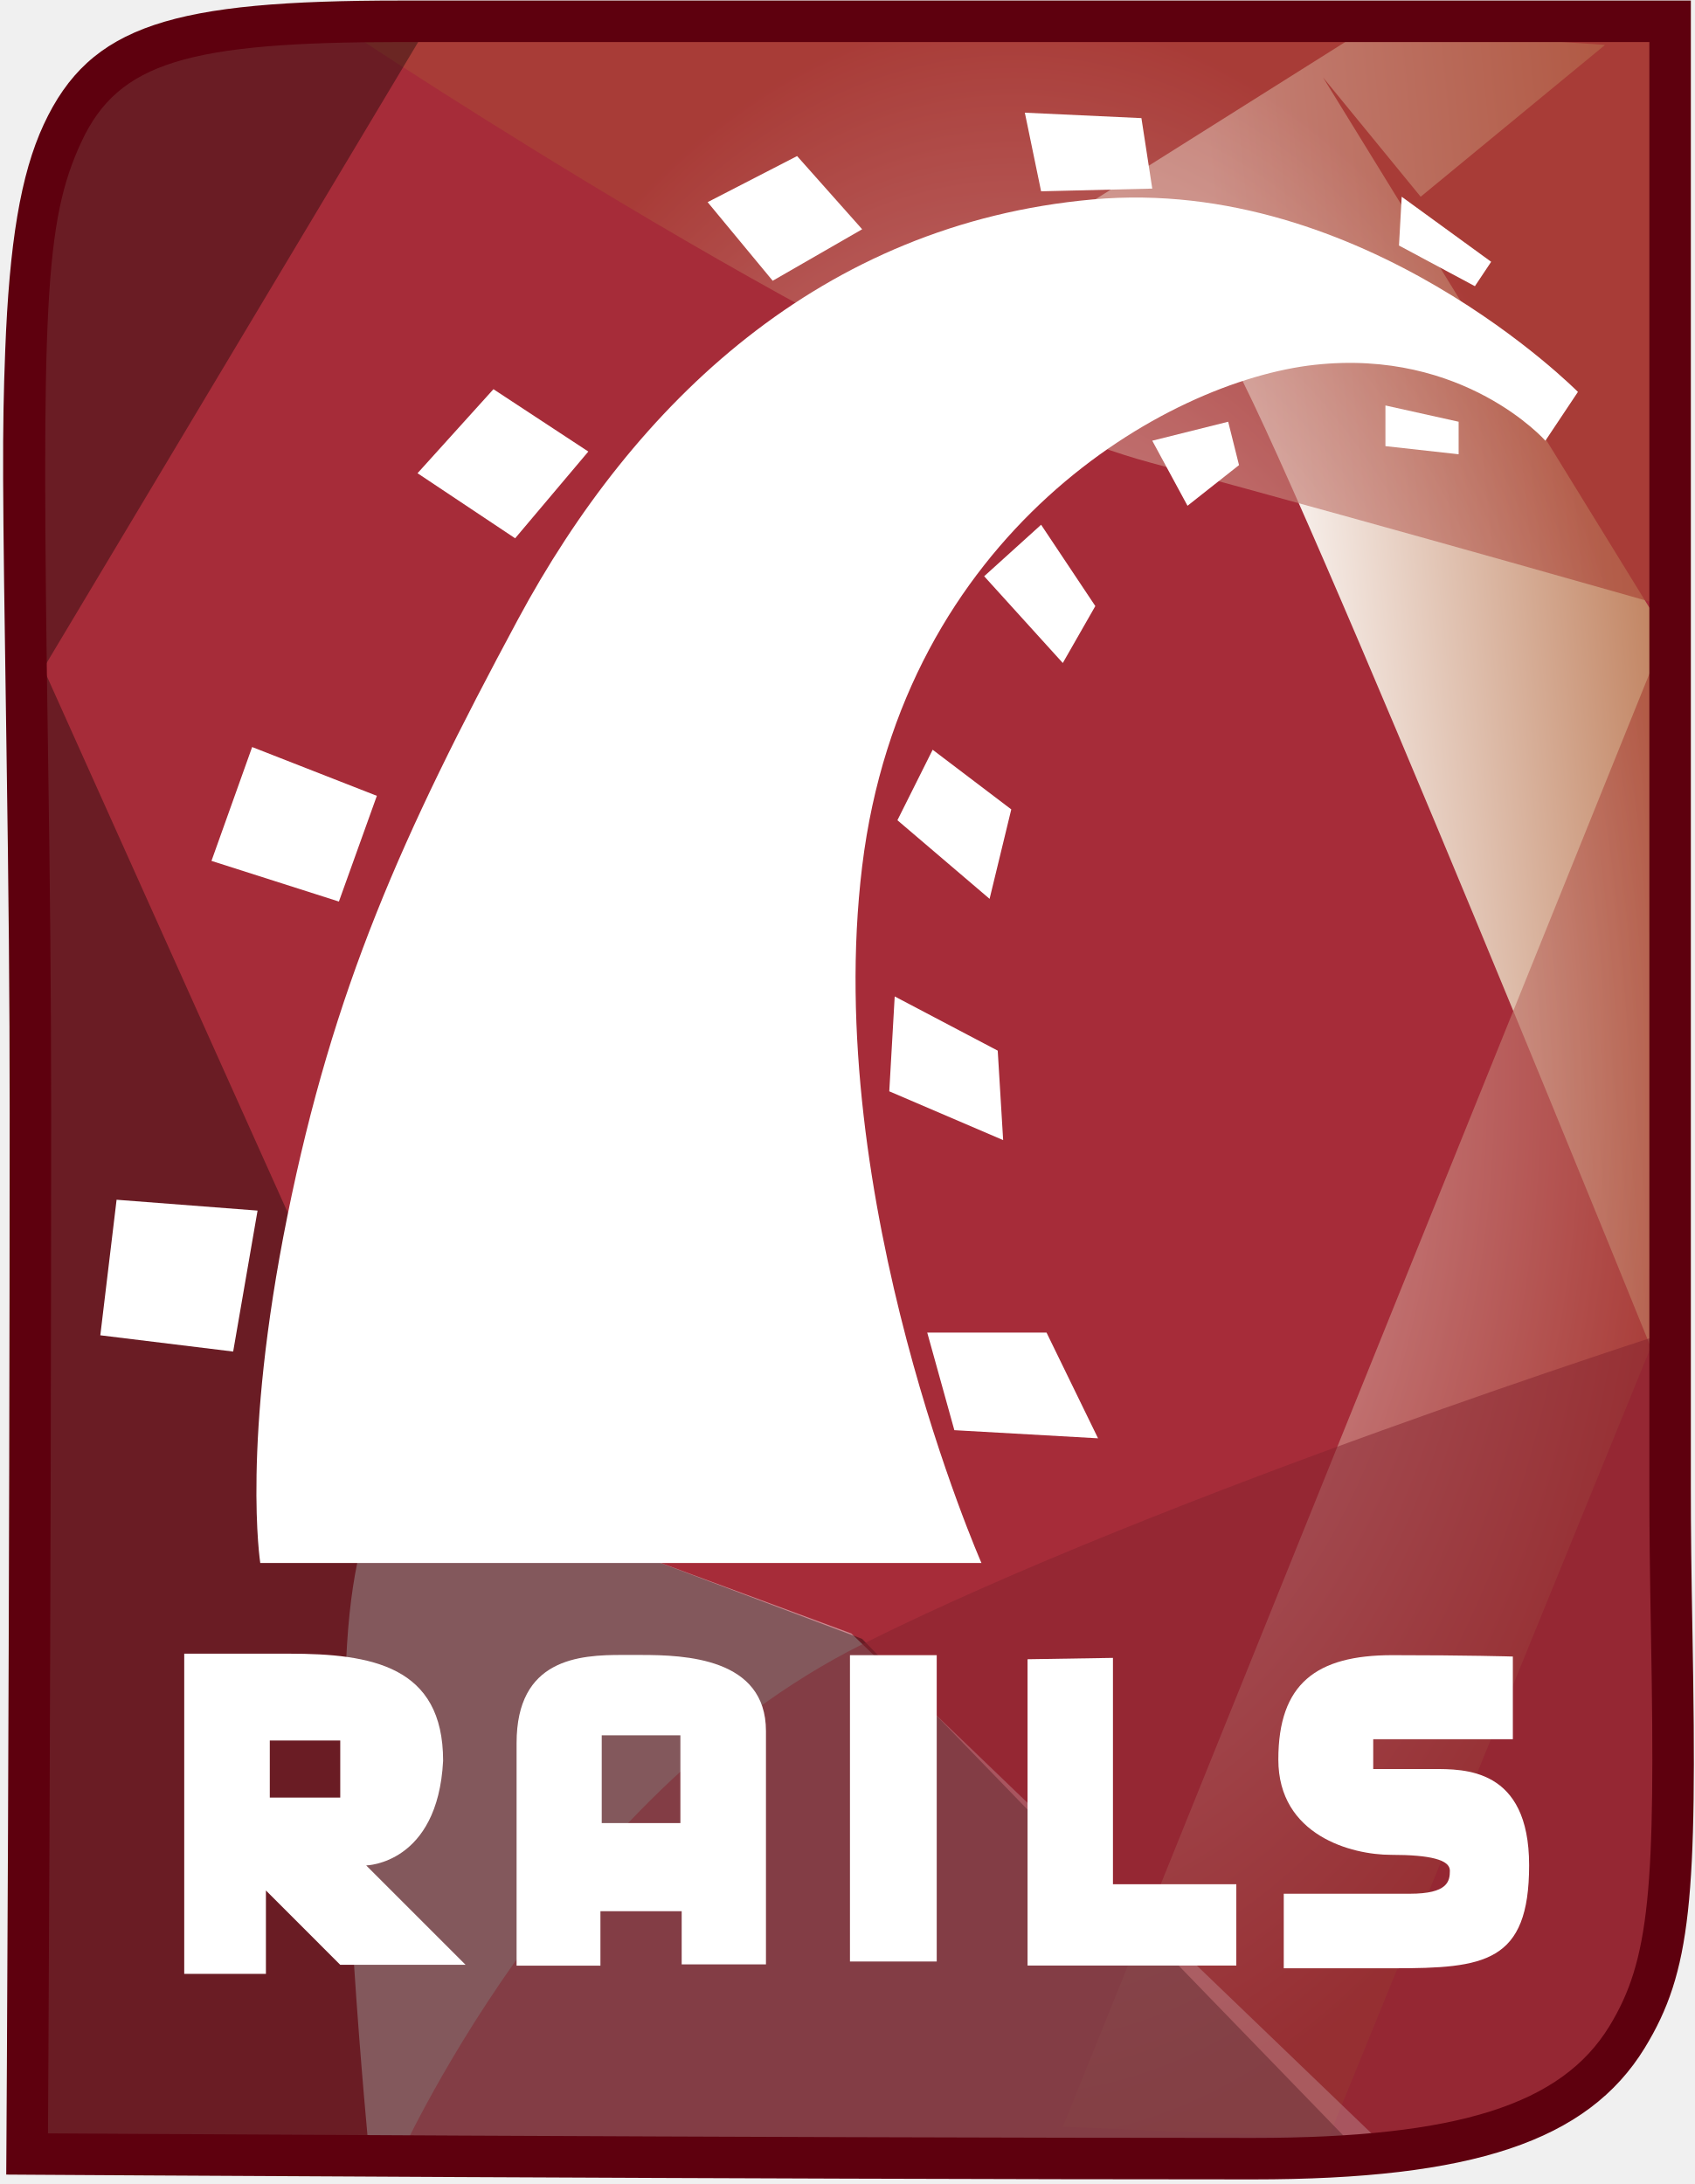
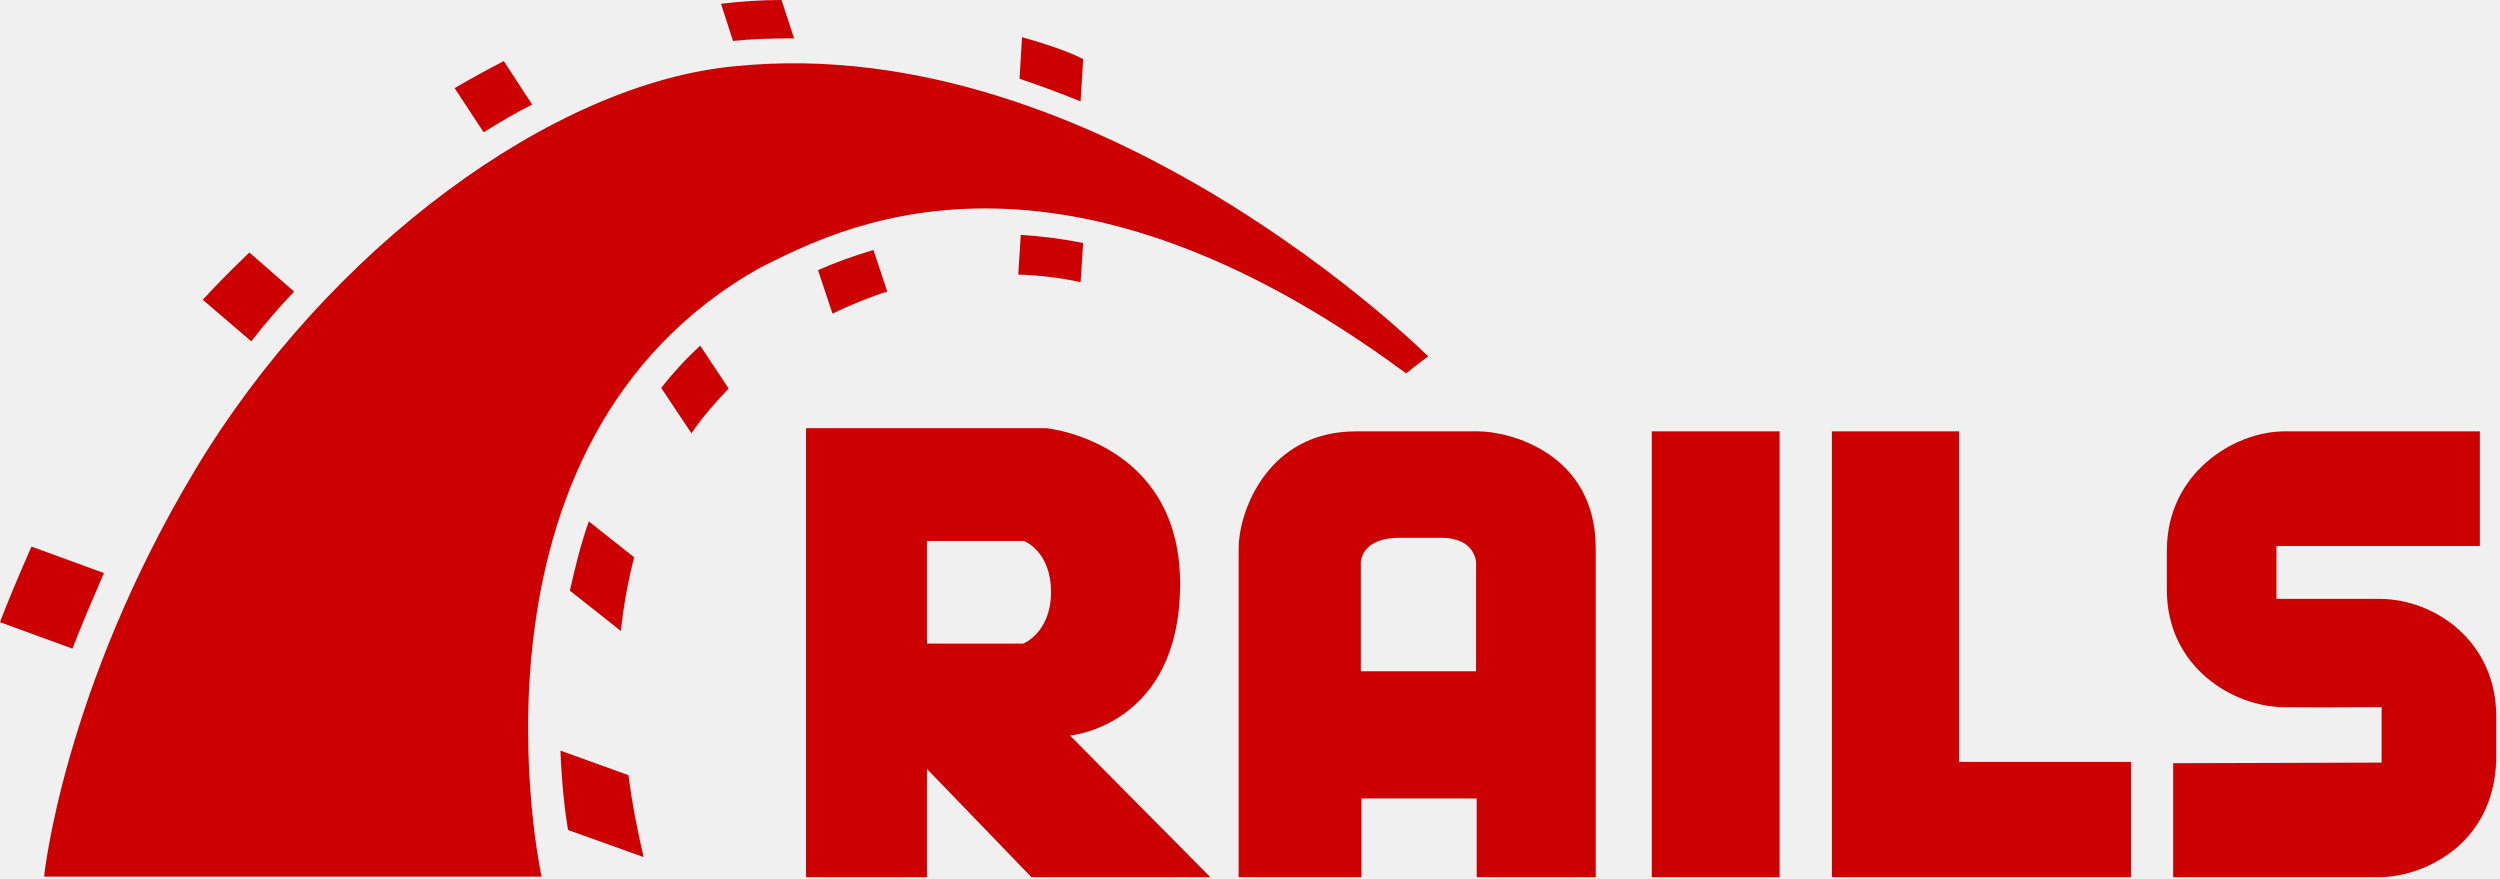
- <svg xmlns="http://www.w3.org/2000/svg" width="256px" height="330px" viewBox="0 0 256 330" version="1.1" preserveAspectRatio="xMidYMid">
-   <defs>
-     <linearGradient x1="35.204%" y1="65.079%" x2="101.159%" y2="50%" id="linearGradient-1">
-       <stop stop-color="#FFFFFF" offset="0%" />
-       <stop stop-color="#C0815E" offset="100%" />
-     </linearGradient>
-     <radialGradient cx="50%" cy="50%" fx="50%" fy="50%" r="50.521%" id="radialGradient-2">
-       <stop stop-color="#FFFFFF" offset="0%" />
-       <stop stop-color="#A94436" offset="100%" />
-     </radialGradient>
-   </defs>
-   <g>
-     <path d="M4.096,325.463 C4.096,325.463 4.593,247.479 4.593,168.204 C4.593,14.653 -8.346,3.216 60.55,3.216 L252.319,3.216 L252.319,224.699 C252.319,297.609 265.948,326.171 189.325,326.171 C112.703,326.171 4.096,325.463 4.096,325.463 L4.096,325.463 Z" fill="#A62C39" />
-     <g transform="translate(160.3179, 2.266048)" fill="url(#linearGradient-1)">
-       <path d="M1.887,29.917 C1.887,29.917 14.175,32.375 24.825,50.398 C35.475,68.42 92.001,208.506 92.001,208.506 L92.001,94.635 L39.571,9.437 L54.317,27.46 L82.17,4.521 L46.125,2.064 L1.887,29.917 Z" />
-     </g>
-     <g transform="translate(50.14711, 4.260545)">
-       <path d="M3.102,0.889 C3.102,0.889 84.204,54.957 123.527,65.607 C162.849,76.256 202.991,87.757 202.991,87.757 L110.419,317.106 L150.561,318.745 L202.991,190.141 L201.352,0.069 L3.102,0.889 Z" opacity="0.668" fill="url(#radialGradient-2)" />
-       <path d="M78.47,242.557 L160.889,321.777 L5.56,320.383 C5.56,320.383 0.644,270.411 2.283,244.196 C3.921,217.981 12.113,217.981 12.113,217.981 L78.47,242.557 Z" fill-opacity="0.44" fill="#FFFFFF" />
-     </g>
-     <g transform="translate(2.089463, 4.260545)">
-       <path d="M204.353,322.021 L128.166,243.377 L58.533,217.162 L4.464,96.737 L61.809,0.889 L25.074,0.889 L7.741,13.996 L2.007,25.465 L2.007,322.021 L204.353,322.021 Z" fill-opacity="0.362" fill="#000000" />
-       <path d="M251.048,196.681 C251.048,196.681 174.042,221.258 128.166,244.196 C82.29,267.134 57.713,322.841 57.713,322.841 C57.713,322.841 156.019,317.925 192.884,319.564 C229.749,321.202 246.952,321.202 250.229,269.592 C253.506,217.981 251.048,196.681 251.048,196.681 L251.048,196.681 Z" opacity="0.5" fill="#83222D" />
-     </g>
-     <g transform="translate(26.59232, 248.8227)" fill="#FFFFFF">
-       <path d="M1.241,1.045 L1.241,49.429 L13.582,49.429 L13.582,36.827 L24.812,48.058 L43.748,48.058 L28.73,33.04 C28.73,33.04 39.534,32.865 40.353,17.238 C40.353,2.902 29.535,1.045 17.042,1.045 L1.241,1.045 L1.241,1.045 Z M14.169,14.169 L24.812,14.169 L24.812,22.788 L14.169,22.788 L14.169,14.169 L14.169,14.169 Z" />
-       <path d="M67.581,1.241 C60.824,1.203 51.453,1.829 51.453,14.561 L51.453,48.188 L64.12,48.188 L64.12,39.961 L76.396,39.961 L76.396,47.992 L89.129,47.992 L89.129,12.733 C89.129,1.673 76.842,1.241 70.258,1.241 C69.435,1.241 68.546,1.247 67.581,1.241 L67.581,1.241 Z M64.316,13.386 L76.2,13.386 L76.2,26.641 L64.316,26.641 L64.316,13.386 L64.316,13.386 Z" />
-       <rect x="101.82" y="1.272" width="13.107" height="46.286" />
-       <path d="M128.649,1.887 L128.649,48.172 L160.189,48.172 L160.189,35.884 L141.552,35.884 L141.552,1.682 L128.649,1.887 Z" />
-       <path d="M201.969,1.477 L201.969,13.97 L180.874,13.97 L180.874,18.476 L189.886,18.476 C194.596,18.476 204.427,18.271 204.427,33.017 C204.427,47.763 197.668,48.582 183.946,48.582 L167.357,48.582 L167.357,37.318 L186.404,37.318 C192.139,37.318 192.455,35.451 192.455,33.824 C192.455,32.198 189.523,31.441 183.56,31.441 C177.597,31.441 166.538,28.511 166.538,17.042 C166.538,5.573 172.273,1.272 183.742,1.272 C195.211,1.272 201.969,1.477 201.969,1.477 L201.969,1.477 Z" />
-     </g>
-     <g transform="translate(14.05554, 16.89229)" fill="#FFFFFF">
-       <path d="M25.267,219.276 L134.223,219.276 C134.223,219.276 110.056,164.388 116.2,114.007 C122.344,63.625 162.076,40.687 184.604,38.229 C207.133,35.771 219.421,49.698 219.421,49.698 L224.337,42.325 C224.337,42.325 191.977,9.556 151.017,13.243 C110.056,16.929 81.793,43.964 64.18,76.732 C46.566,109.501 36.326,132.439 29.363,166.846 C22.4,201.253 25.267,219.276 25.267,219.276 L25.267,219.276 Z" />
-       <path d="M3.558,164.388 L24.857,166.027 L21.171,187.326 L1.1,184.869 L3.558,164.388 Z" />
-       <path d="M37.145,119.331 L42.88,103.357 L24.038,95.984 L17.894,113.187 L37.145,119.331 Z" />
-       <path d="M63.77,64.444 L74.829,51.336 L60.493,41.916 L49.024,54.613 L63.77,64.444 Z" />
-       <path d="M92.852,13.653 L102.683,25.531 L116.2,17.749 L106.369,6.689 L92.852,13.653 Z" />
-       <path d="M140.776,0.135 L143.234,12.014 L160.028,11.604 L158.39,0.955 L140.776,0.135 Z" />
-       <path d="M197.712,12.833 L197.302,20.206 L208.771,26.35 L211.229,22.664 L197.712,12.833 Z" />
-       <path d="M195.254,44.373 L195.254,50.517 L206.314,51.746 L206.314,46.831 L195.254,44.373 Z" />
-       <path d="M160.028,49.698 L165.353,59.529 L173.135,53.385 L171.497,46.831 L160.028,49.698 Z" />
-       <path d="M143.234,62.396 L151.426,74.684 L146.511,83.286 L134.632,70.178 L143.234,62.396 Z" />
-       <path d="M126.85,96.393 L121.525,107.043 L135.451,118.922 L138.728,105.405 L126.85,96.393 Z" />
-       <path d="M121.115,133.668 L120.296,148.004 L137.5,155.377 L136.68,141.86 L121.115,133.668 Z" />
-       <path d="M126.031,184.459 L130.127,199.205 L151.836,200.434 L144.053,184.459 L126.031,184.459 Z" />
-     </g>
-     <path d="M7.23,325.483 C7.231,325.33 7.231,325.33 7.236,324.587 C7.242,323.558 7.242,323.558 7.252,321.976 C7.269,319.116 7.287,315.797 7.308,312.056 C7.366,301.368 7.424,289.441 7.479,276.575 C7.634,239.814 7.727,202.892 7.727,168.204 C7.727,150.33 7.573,134.721 7.244,112.881 C6.238,46.15 6.722,33.441 12.292,21.448 C17.888,9.4 28.393,6.35 60.55,6.35 L252.319,6.35 L249.185,3.216 L249.185,224.699 C249.185,231.496 249.258,237.361 249.436,247.24 C250.121,285.317 249.278,296.144 243.132,306.178 C235.944,317.915 220.469,323.037 189.325,323.037 C171.742,323.037 151.056,322.996 127.902,322.921 C109.278,322.861 89.536,322.78 69.221,322.683 C52.974,322.605 37.285,322.522 22.742,322.439 C17.652,322.41 13.069,322.383 9.066,322.359 C7.665,322.351 6.846,322.346 5.39,322.337 C4.334,322.33 4.334,322.33 4.116,322.329 L7.23,325.483 L7.23,325.483 Z M0.942,328.577 L4.076,328.597 C4.295,328.598 4.295,328.598 5.351,328.605 C6.808,328.614 7.627,328.619 9.028,328.627 C13.031,328.652 17.615,328.679 22.706,328.708 C37.251,328.791 52.942,328.874 69.191,328.951 C89.509,329.048 109.254,329.129 127.882,329.19 C151.042,329.265 171.734,329.305 189.325,329.305 C222.433,329.305 239.849,323.541 248.478,309.452 C255.547,297.909 256.416,286.749 255.703,247.128 C255.526,237.284 255.453,231.449 255.453,224.699 L255.453,3.216 L255.453,0.082 L252.319,0.082 L60.55,0.082 C26.069,0.082 13.626,3.694 6.607,18.807 C3.098,26.362 1.403,36.821 0.788,52.979 C0.314,65.432 0.363,72.295 0.977,112.976 C1.305,134.787 1.459,150.367 1.459,168.204 C1.459,202.882 1.365,239.796 1.21,276.548 C1.156,289.412 1.098,301.336 1.04,312.022 C1.019,315.762 1,319.08 0.983,321.939 C0.974,323.52 0.974,323.52 0.968,324.548 C0.963,325.291 0.942,328.577 0.942,328.577 Z" fill="#5E000E" />
+ <svg xmlns="http://www.w3.org/2000/svg" width="512px" height="180px" viewBox="0 0 512 180" version="1.1" preserveAspectRatio="xMidYMid">
+   <g fill="#CC0000">
+     <path d="M219.115,150.634 C219.115,150.634 241.685,148.699 241.685,119.553 C241.685,90.406 214.344,87.698 214.344,87.698 L165.078,87.698 L165.078,179.651 L189.84,179.651 L189.84,157.469 L211.248,179.651 L247.875,179.651 L219.115,150.634 Z M209.572,131.805 L189.84,131.805 L189.84,110.783 L209.701,110.783 C209.701,110.783 215.246,112.846 215.246,121.229 C215.246,129.612 209.572,131.805 209.572,131.805 Z M302.815,88.343 L277.666,88.343 C259.74,88.343 253.679,104.592 253.679,112.33 L253.679,179.651 L278.827,179.651 L278.827,163.53 L302.428,163.53 L302.428,179.651 L326.803,179.651 L326.803,112.33 C326.803,92.727 309.006,88.343 302.815,88.343 Z M302.428,137.479 L278.698,137.479 L278.698,115.168 C278.698,115.168 278.698,110.138 286.565,110.138 L295.206,110.138 C302.17,110.138 302.299,115.168 302.299,115.168 L302.299,137.479 L302.428,137.479 Z M338.281,88.343 L364.461,88.343 L364.461,179.651 L338.281,179.651 L338.281,88.343 Z M401.217,156.05 L401.217,88.343 L375.166,88.343 L375.166,156.05 L375.166,179.651 L401.217,179.651 L436.425,179.651 L436.425,156.05 L401.217,156.05 Z M445.066,156.308 L445.066,179.651 L487.238,179.651 C495.879,179.651 510.71,173.332 511.226,155.663 L511.226,146.636 C511.226,131.547 498.845,122.648 487.238,122.648 L466.217,122.648 L466.217,111.815 L507.873,111.815 L507.873,88.343 L467.893,88.343 C457.576,88.343 443.776,96.854 443.776,112.717 L443.776,120.842 C443.776,136.705 457.447,144.83 467.893,144.83 C496.911,144.959 460.929,144.83 487.754,144.83 L487.754,156.179 L445.066,156.308 Z" />
+     <path d="M9.028,179.522 L110.912,179.522 C110.912,179.522 91.438,90.664 155.921,54.682 C169.979,47.847 214.73,22.311 287.984,76.478 C290.305,74.543 292.498,72.995 292.498,72.995 C292.498,72.995 225.435,6.061 150.763,13.542 C113.233,16.895 67.063,51.071 39.98,96.21 C12.897,141.348 9.028,179.522 9.028,179.522 Z M221.308,20.764 L221.824,12.123 C220.663,11.478 217.439,9.93 209.314,7.609 L208.798,16.121 C213.054,17.54 217.181,19.087 221.308,20.764 Z M209.056,48.105 L208.54,56.23 C212.796,56.359 217.052,56.875 221.308,57.777 L221.824,49.781 C217.439,48.879 213.183,48.363 209.056,48.105 Z M161.338,7.867 L162.628,7.867 L160.048,-7.10542736e-15 C156.05,-7.10542736e-15 151.923,0.258 147.668,0.774 L150.118,8.383 C153.858,7.996 157.598,7.867 161.338,7.867 Z M167.528,55.327 L170.495,64.226 C174.235,62.42 177.975,60.873 181.715,59.712 L178.878,51.2 C174.493,52.49 170.753,53.908 167.528,55.327 Z M108.977,21.409 L103.174,12.51 C99.95,14.186 96.596,15.992 93.114,18.055 L99.047,27.083 C102.4,25.02 105.624,23.085 108.977,21.409 Z M135.416,79.444 L141.606,88.729 C143.798,85.505 146.378,82.539 149.215,79.573 L143.412,70.803 C140.445,73.511 137.737,76.478 135.416,79.444 Z M116.715,120.971 L127.162,129.225 C127.678,124.195 128.58,119.166 129.87,114.136 L120.584,106.785 C118.908,111.557 117.747,116.328 116.715,120.971 Z M60.228,59.712 L51.071,51.716 C47.718,54.94 44.494,58.164 41.527,61.388 L51.458,69.9 C54.166,66.418 57.132,62.936 60.228,59.712 Z M21.28,117.36 L6.448,111.944 C3.998,117.489 1.29,123.938 0,127.42 L14.831,132.836 C16.508,128.451 19.216,122.132 21.28,117.36 Z M114.781,153.729 C115.039,160.564 115.684,166.11 116.328,169.979 L131.805,175.524 C130.644,170.495 129.483,164.82 128.709,158.759 L114.781,153.729 Z" />
  </g>
</svg>
